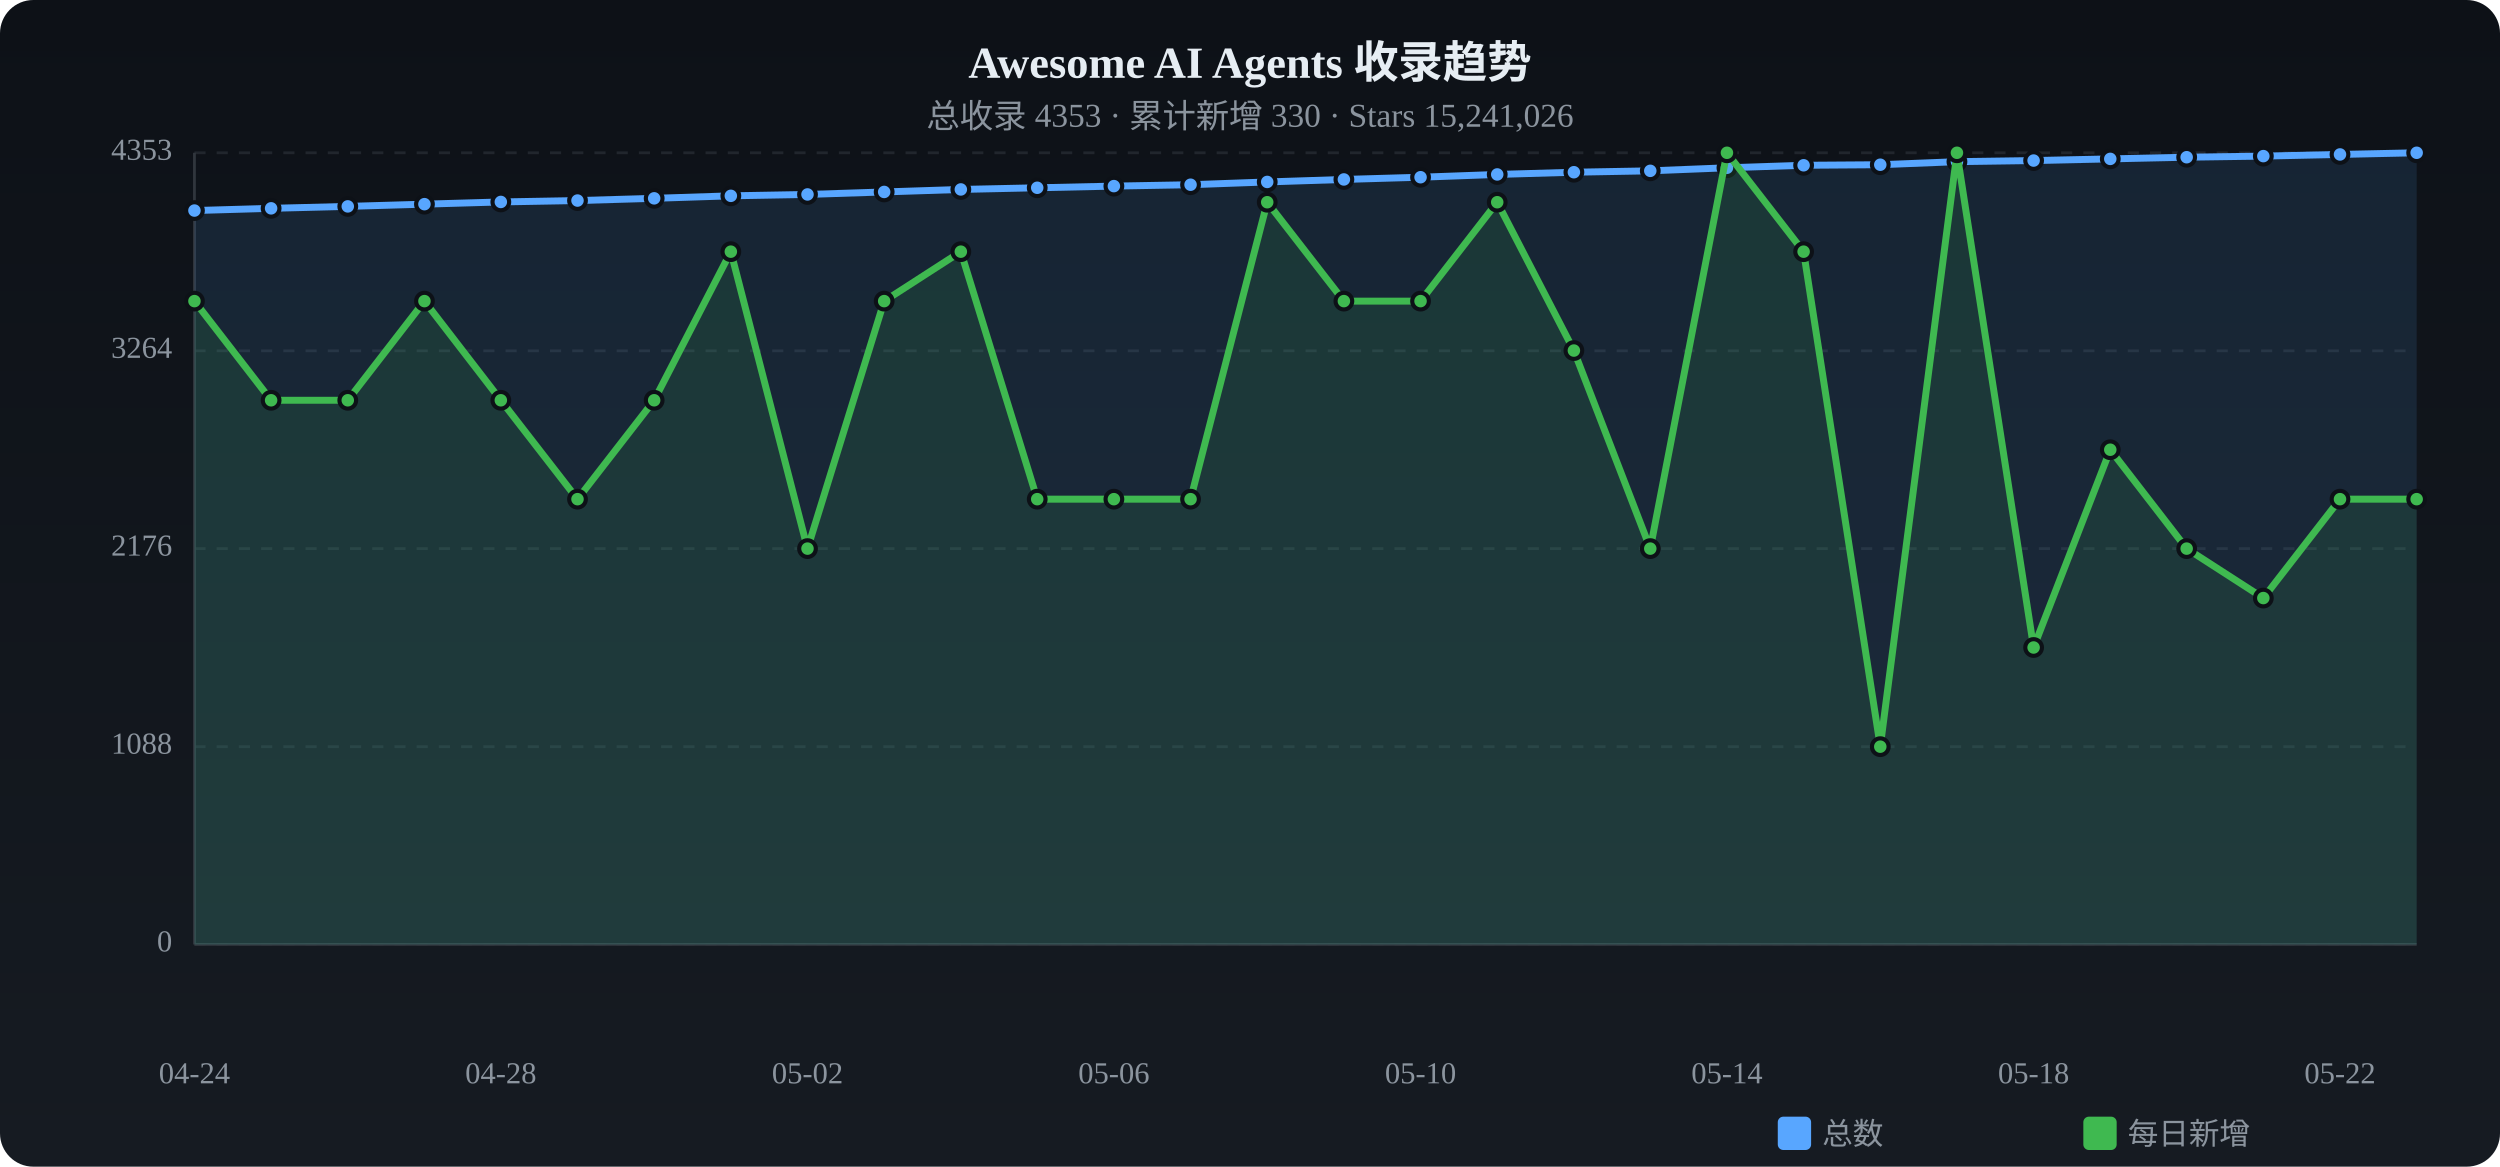
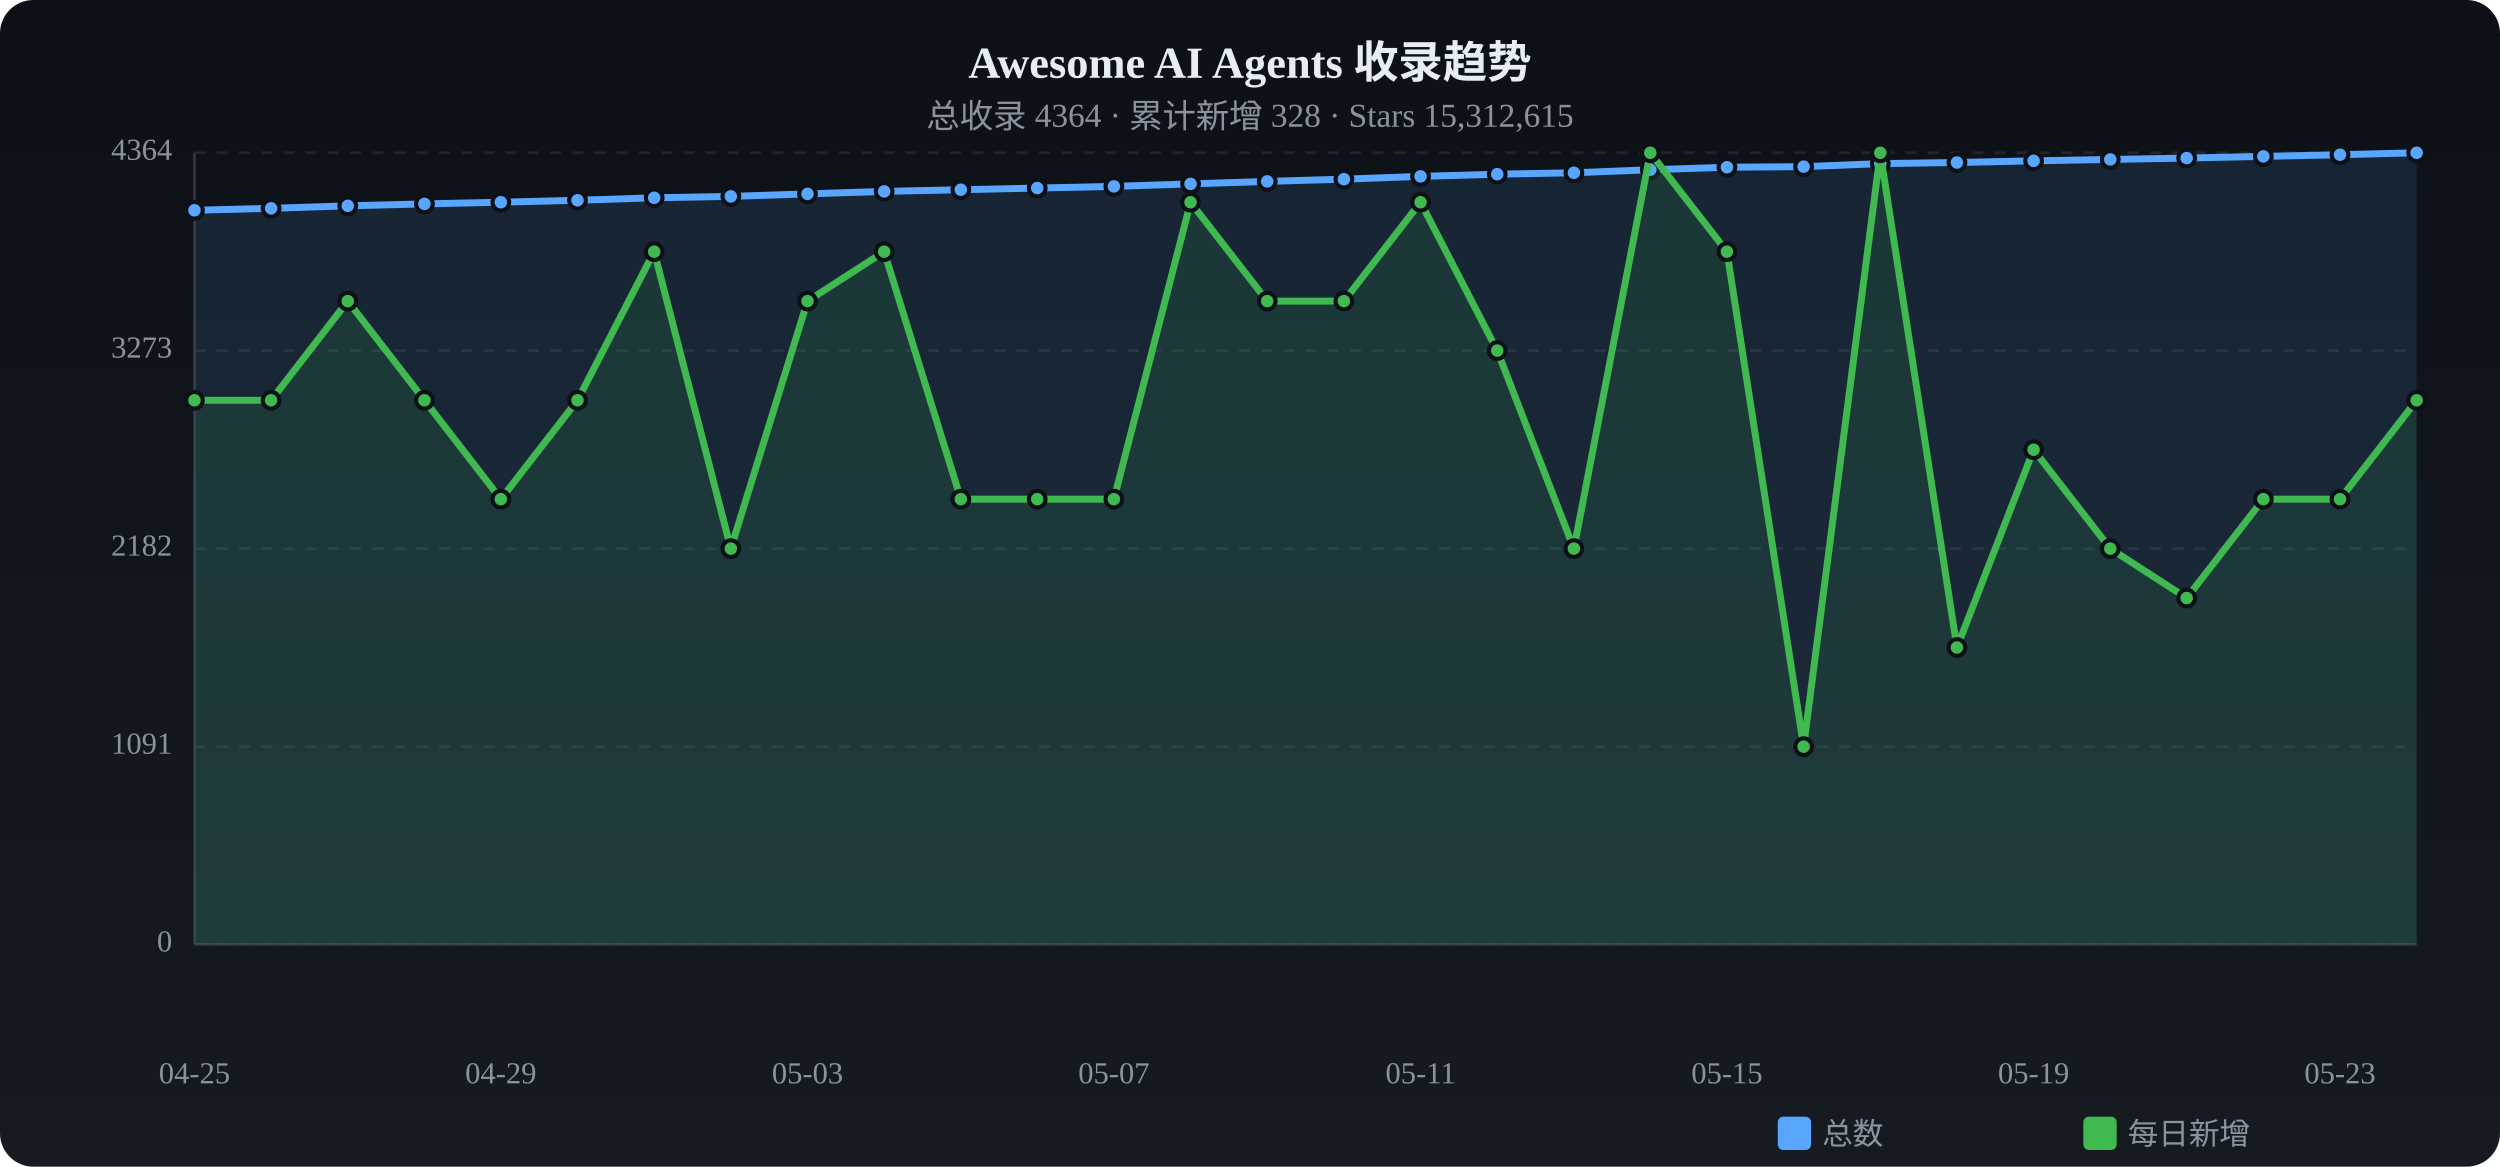
<svg xmlns="http://www.w3.org/2000/svg" viewBox="0 0 900 420" width="900" height="420">
  <defs>
    <linearGradient id="tbg" x1="0%" y1="0%" x2="0%" y2="100%">
      <stop offset="0%" stop-color="#0d1117" />
      <stop offset="100%" stop-color="#161b22" />
    </linearGradient>
  </defs>
  <rect width="900" height="420" rx="12" fill="url(#tbg)" />
  <text x="450.0" y="28" text-anchor="middle" fill="#e6edf3" font-size="16" font-weight="bold">Awesome AI Agents 收录趋势</text>
-   <text x="450.0" y="46" text-anchor="middle" fill="#8b949e" font-size="12">总收录 4353 · 累计新增 330 · Stars 15,241,026</text>
+   <text x="450.0" y="46" text-anchor="middle" fill="#8b949e" font-size="12">总收录 4364 · 累计新增 328 · Stars 15,312,615</text>
  <text x="62" y="340.0" text-anchor="end" fill="#8b949e" font-size="11" dominant-baseline="middle">0</text>
  <line x1="70" y1="340.0" x2="870" y2="340.0" stroke="#21262d" stroke-dasharray="4 4" />
-   <text x="62" y="268.8" text-anchor="end" fill="#8b949e" font-size="11" dominant-baseline="middle">1088</text>
+   <text x="62" y="268.8" text-anchor="end" fill="#8b949e" font-size="11" dominant-baseline="middle">1091</text>
  <line x1="70" y1="268.8" x2="870" y2="268.8" stroke="#21262d" stroke-dasharray="4 4" />
-   <text x="62" y="197.5" text-anchor="end" fill="#8b949e" font-size="11" dominant-baseline="middle">2176</text>
+   <text x="62" y="197.5" text-anchor="end" fill="#8b949e" font-size="11" dominant-baseline="middle">2182</text>
  <line x1="70" y1="197.5" x2="870" y2="197.5" stroke="#21262d" stroke-dasharray="4 4" />
-   <text x="62" y="126.3" text-anchor="end" fill="#8b949e" font-size="11" dominant-baseline="middle">3264</text>
-   <line x1="70" y1="126.3" x2="870" y2="126.3" stroke="#21262d" stroke-dasharray="4 4" />
-   <text x="62" y="55.0" text-anchor="end" fill="#8b949e" font-size="11" dominant-baseline="middle">4353</text>
+   <text x="62" y="126.2" text-anchor="end" fill="#8b949e" font-size="11" dominant-baseline="middle">3273</text>
+   <line x1="70" y1="126.2" x2="870" y2="126.2" stroke="#21262d" stroke-dasharray="4 4" />
+   <text x="62" y="55.0" text-anchor="end" fill="#8b949e" font-size="11" dominant-baseline="middle">4364</text>
  <line x1="70" y1="55.0" x2="870" y2="55.0" stroke="#21262d" stroke-dasharray="4 4" />
  <line x1="70" y1="55" x2="70" y2="340" stroke="#30363d" />
  <line x1="70" y1="340" x2="870" y2="340" stroke="#30363d" />
-   <path d="M70.0,75.8 L97.6,75.0 L125.2,74.3 L152.8,73.5 L180.3,72.7 L207.9,72.2 L235.5,71.4 L263.1,70.5 L290.7,70.0 L318.3,69.1 L345.9,68.2 L373.4,67.6 L401.0,67.0 L428.6,66.5 L456.2,65.5 L483.8,64.6 L511.4,63.8 L539.0,62.8 L566.6,62.0 L594.1,61.5 L621.7,60.4 L649.3,59.5 L676.9,59.3 L704.5,58.2 L732.1,57.8 L759.7,57.2 L787.2,56.6 L814.8,56.2 L842.4,55.6 L870.0,55.0 L870.0,340 L70.0,340 Z" fill="#58a6ff" opacity="0.12" />
-   <polyline points="70.0,75.8 97.6,75.0 125.2,74.3 152.8,73.5 180.3,72.7 207.9,72.2 235.5,71.4 263.1,70.5 290.7,70.0 318.3,69.1 345.9,68.2 373.4,67.6 401.0,67.0 428.6,66.5 456.2,65.5 483.8,64.6 511.4,63.8 539.0,62.8 566.6,62.0 594.1,61.5 621.7,60.4 649.3,59.5 676.9,59.3 704.5,58.2 732.1,57.8 759.7,57.2 787.2,56.6 814.8,56.2 842.4,55.6 870.0,55.0" fill="none" stroke="#58a6ff" stroke-width="2.5" stroke-linecap="round" stroke-linejoin="round" />
-   <circle cx="70.0" cy="75.8" r="3" fill="#58a6ff" stroke="#0d1117" stroke-width="1.5" />
+   <path d="M70.0,75.7 L97.6,75.0 L125.2,74.1 L152.8,73.4 L180.3,72.8 L207.9,72.1 L235.5,71.2 L263.1,70.7 L290.7,69.8 L318.3,68.9 L345.9,68.3 L373.4,67.7 L401.0,67.1 L428.6,66.2 L456.2,65.3 L483.8,64.5 L511.4,63.5 L539.0,62.7 L566.6,62.2 L594.1,61.1 L621.7,60.2 L649.3,60.0 L676.9,58.9 L704.5,58.5 L732.1,57.9 L759.7,57.4 L787.2,56.9 L814.8,56.3 L842.4,55.7 L870.0,55.0 L870.0,340 L70.0,340 Z" fill="#58a6ff" opacity="0.12" />
+   <polyline points="70.0,75.7 97.6,75.0 125.2,74.1 152.8,73.4 180.3,72.8 207.9,72.1 235.5,71.2 263.1,70.7 290.7,69.8 318.3,68.9 345.9,68.3 373.4,67.7 401.0,67.1 428.6,66.2 456.2,65.3 483.8,64.5 511.4,63.5 539.0,62.7 566.6,62.2 594.1,61.1 621.7,60.2 649.3,60.0 676.9,58.9 704.5,58.5 732.1,57.9 759.7,57.4 787.2,56.9 814.8,56.3 842.4,55.7 870.0,55.0" fill="none" stroke="#58a6ff" stroke-width="2.5" stroke-linecap="round" stroke-linejoin="round" />
+   <circle cx="70.0" cy="75.7" r="3" fill="#58a6ff" stroke="#0d1117" stroke-width="1.5" />
  <circle cx="97.6" cy="75.0" r="3" fill="#58a6ff" stroke="#0d1117" stroke-width="1.5" />
-   <circle cx="125.2" cy="74.3" r="3" fill="#58a6ff" stroke="#0d1117" stroke-width="1.5" />
-   <circle cx="152.8" cy="73.5" r="3" fill="#58a6ff" stroke="#0d1117" stroke-width="1.5" />
-   <circle cx="180.3" cy="72.7" r="3" fill="#58a6ff" stroke="#0d1117" stroke-width="1.5" />
-   <circle cx="207.9" cy="72.2" r="3" fill="#58a6ff" stroke="#0d1117" stroke-width="1.5" />
-   <circle cx="235.5" cy="71.4" r="3" fill="#58a6ff" stroke="#0d1117" stroke-width="1.5" />
-   <circle cx="263.1" cy="70.5" r="3" fill="#58a6ff" stroke="#0d1117" stroke-width="1.5" />
-   <circle cx="290.7" cy="70.0" r="3" fill="#58a6ff" stroke="#0d1117" stroke-width="1.5" />
-   <circle cx="318.3" cy="69.1" r="3" fill="#58a6ff" stroke="#0d1117" stroke-width="1.5" />
-   <circle cx="345.9" cy="68.2" r="3" fill="#58a6ff" stroke="#0d1117" stroke-width="1.5" />
-   <circle cx="373.4" cy="67.6" r="3" fill="#58a6ff" stroke="#0d1117" stroke-width="1.5" />
-   <circle cx="401.0" cy="67.0" r="3" fill="#58a6ff" stroke="#0d1117" stroke-width="1.5" />
-   <circle cx="428.6" cy="66.5" r="3" fill="#58a6ff" stroke="#0d1117" stroke-width="1.5" />
-   <circle cx="456.2" cy="65.5" r="3" fill="#58a6ff" stroke="#0d1117" stroke-width="1.5" />
-   <circle cx="483.8" cy="64.6" r="3" fill="#58a6ff" stroke="#0d1117" stroke-width="1.5" />
-   <circle cx="511.4" cy="63.8" r="3" fill="#58a6ff" stroke="#0d1117" stroke-width="1.5" />
-   <circle cx="539.0" cy="62.8" r="3" fill="#58a6ff" stroke="#0d1117" stroke-width="1.5" />
-   <circle cx="566.6" cy="62.0" r="3" fill="#58a6ff" stroke="#0d1117" stroke-width="1.5" />
-   <circle cx="594.1" cy="61.5" r="3" fill="#58a6ff" stroke="#0d1117" stroke-width="1.5" />
-   <circle cx="621.7" cy="60.4" r="3" fill="#58a6ff" stroke="#0d1117" stroke-width="1.5" />
-   <circle cx="649.3" cy="59.5" r="3" fill="#58a6ff" stroke="#0d1117" stroke-width="1.5" />
-   <circle cx="676.9" cy="59.3" r="3" fill="#58a6ff" stroke="#0d1117" stroke-width="1.5" />
-   <circle cx="704.5" cy="58.2" r="3" fill="#58a6ff" stroke="#0d1117" stroke-width="1.5" />
-   <circle cx="732.1" cy="57.8" r="3" fill="#58a6ff" stroke="#0d1117" stroke-width="1.5" />
-   <circle cx="759.7" cy="57.2" r="3" fill="#58a6ff" stroke="#0d1117" stroke-width="1.5" />
-   <circle cx="787.2" cy="56.6" r="3" fill="#58a6ff" stroke="#0d1117" stroke-width="1.5" />
-   <circle cx="814.8" cy="56.2" r="3" fill="#58a6ff" stroke="#0d1117" stroke-width="1.5" />
-   <circle cx="842.4" cy="55.6" r="3" fill="#58a6ff" stroke="#0d1117" stroke-width="1.5" />
+   <circle cx="125.2" cy="74.1" r="3" fill="#58a6ff" stroke="#0d1117" stroke-width="1.5" />
+   <circle cx="152.8" cy="73.4" r="3" fill="#58a6ff" stroke="#0d1117" stroke-width="1.5" />
+   <circle cx="180.3" cy="72.8" r="3" fill="#58a6ff" stroke="#0d1117" stroke-width="1.5" />
+   <circle cx="207.9" cy="72.1" r="3" fill="#58a6ff" stroke="#0d1117" stroke-width="1.5" />
+   <circle cx="235.5" cy="71.2" r="3" fill="#58a6ff" stroke="#0d1117" stroke-width="1.5" />
+   <circle cx="263.1" cy="70.7" r="3" fill="#58a6ff" stroke="#0d1117" stroke-width="1.5" />
+   <circle cx="290.7" cy="69.8" r="3" fill="#58a6ff" stroke="#0d1117" stroke-width="1.5" />
+   <circle cx="318.3" cy="68.9" r="3" fill="#58a6ff" stroke="#0d1117" stroke-width="1.5" />
+   <circle cx="345.9" cy="68.3" r="3" fill="#58a6ff" stroke="#0d1117" stroke-width="1.5" />
+   <circle cx="373.4" cy="67.7" r="3" fill="#58a6ff" stroke="#0d1117" stroke-width="1.5" />
+   <circle cx="401.0" cy="67.1" r="3" fill="#58a6ff" stroke="#0d1117" stroke-width="1.5" />
+   <circle cx="428.6" cy="66.2" r="3" fill="#58a6ff" stroke="#0d1117" stroke-width="1.5" />
+   <circle cx="456.2" cy="65.3" r="3" fill="#58a6ff" stroke="#0d1117" stroke-width="1.5" />
+   <circle cx="483.8" cy="64.5" r="3" fill="#58a6ff" stroke="#0d1117" stroke-width="1.5" />
+   <circle cx="511.4" cy="63.5" r="3" fill="#58a6ff" stroke="#0d1117" stroke-width="1.5" />
+   <circle cx="539.0" cy="62.7" r="3" fill="#58a6ff" stroke="#0d1117" stroke-width="1.5" />
+   <circle cx="566.6" cy="62.2" r="3" fill="#58a6ff" stroke="#0d1117" stroke-width="1.5" />
+   <circle cx="594.1" cy="61.1" r="3" fill="#58a6ff" stroke="#0d1117" stroke-width="1.5" />
+   <circle cx="621.7" cy="60.2" r="3" fill="#58a6ff" stroke="#0d1117" stroke-width="1.5" />
+   <circle cx="649.3" cy="60.0" r="3" fill="#58a6ff" stroke="#0d1117" stroke-width="1.5" />
+   <circle cx="676.9" cy="58.9" r="3" fill="#58a6ff" stroke="#0d1117" stroke-width="1.5" />
+   <circle cx="704.5" cy="58.5" r="3" fill="#58a6ff" stroke="#0d1117" stroke-width="1.5" />
+   <circle cx="732.1" cy="57.9" r="3" fill="#58a6ff" stroke="#0d1117" stroke-width="1.5" />
+   <circle cx="759.7" cy="57.4" r="3" fill="#58a6ff" stroke="#0d1117" stroke-width="1.5" />
+   <circle cx="787.2" cy="56.9" r="3" fill="#58a6ff" stroke="#0d1117" stroke-width="1.5" />
+   <circle cx="814.8" cy="56.3" r="3" fill="#58a6ff" stroke="#0d1117" stroke-width="1.5" />
+   <circle cx="842.4" cy="55.7" r="3" fill="#58a6ff" stroke="#0d1117" stroke-width="1.5" />
  <circle cx="870.0" cy="55.0" r="3" fill="#58a6ff" stroke="#0d1117" stroke-width="1.5" />
-   <path d="M70.0,108.4 L97.6,144.1 L125.2,144.1 L152.8,108.4 L180.3,144.1 L207.9,179.7 L235.5,144.1 L263.1,90.6 L290.7,197.5 L318.3,108.4 L345.9,90.6 L373.4,179.7 L401.0,179.7 L428.6,179.7 L456.2,72.8 L483.8,108.4 L511.4,108.4 L539.0,72.8 L566.6,126.2 L594.1,197.5 L621.7,55.0 L649.3,90.6 L676.9,268.8 L704.5,55.0 L732.1,233.1 L759.7,161.9 L787.2,197.5 L814.8,215.3 L842.4,179.7 L870.0,179.7 L870.0,340 L70.0,340 Z" fill="#3fb950" opacity="0.12" />
-   <polyline points="70.0,108.4 97.6,144.1 125.2,144.1 152.8,108.4 180.3,144.1 207.9,179.7 235.5,144.1 263.1,90.6 290.7,197.5 318.3,108.4 345.9,90.6 373.4,179.7 401.0,179.7 428.6,179.7 456.2,72.8 483.8,108.4 511.4,108.4 539.0,72.8 566.6,126.2 594.1,197.5 621.7,55.0 649.3,90.6 676.9,268.8 704.5,55.0 732.1,233.1 759.7,161.9 787.2,197.5 814.8,215.3 842.4,179.7 870.0,179.7" fill="none" stroke="#3fb950" stroke-width="2.5" stroke-linecap="round" stroke-linejoin="round" />
-   <circle cx="70.0" cy="108.4" r="3" fill="#3fb950" stroke="#0d1117" stroke-width="1.5" />
+   <path d="M70.0,144.1 L97.6,144.1 L125.2,108.4 L152.8,144.1 L180.3,179.7 L207.9,144.1 L235.5,90.6 L263.1,197.5 L290.7,108.4 L318.3,90.6 L345.9,179.7 L373.4,179.7 L401.0,179.7 L428.6,72.8 L456.2,108.4 L483.8,108.4 L511.4,72.8 L539.0,126.2 L566.6,197.5 L594.1,55.0 L621.7,90.6 L649.3,268.8 L676.9,55.0 L704.5,233.1 L732.1,161.9 L759.7,197.5 L787.2,215.3 L814.8,179.7 L842.4,179.7 L870.0,144.1 L870.0,340 L70.0,340 Z" fill="#3fb950" opacity="0.12" />
+   <polyline points="70.0,144.1 97.6,144.1 125.2,108.4 152.8,144.1 180.3,179.7 207.9,144.1 235.5,90.6 263.1,197.5 290.7,108.4 318.3,90.6 345.9,179.7 373.4,179.7 401.0,179.7 428.6,72.8 456.2,108.4 483.8,108.4 511.4,72.8 539.0,126.2 566.6,197.5 594.1,55.0 621.7,90.6 649.3,268.8 676.9,55.0 704.5,233.1 732.1,161.9 759.7,197.5 787.2,215.3 814.8,179.7 842.4,179.7 870.0,144.1" fill="none" stroke="#3fb950" stroke-width="2.5" stroke-linecap="round" stroke-linejoin="round" />
+   <circle cx="70.0" cy="144.1" r="3" fill="#3fb950" stroke="#0d1117" stroke-width="1.5" />
  <circle cx="97.6" cy="144.1" r="3" fill="#3fb950" stroke="#0d1117" stroke-width="1.5" />
-   <circle cx="125.2" cy="144.1" r="3" fill="#3fb950" stroke="#0d1117" stroke-width="1.5" />
-   <circle cx="152.8" cy="108.4" r="3" fill="#3fb950" stroke="#0d1117" stroke-width="1.5" />
-   <circle cx="180.3" cy="144.1" r="3" fill="#3fb950" stroke="#0d1117" stroke-width="1.5" />
-   <circle cx="207.9" cy="179.7" r="3" fill="#3fb950" stroke="#0d1117" stroke-width="1.5" />
-   <circle cx="235.5" cy="144.1" r="3" fill="#3fb950" stroke="#0d1117" stroke-width="1.5" />
-   <circle cx="263.1" cy="90.6" r="3" fill="#3fb950" stroke="#0d1117" stroke-width="1.5" />
-   <circle cx="290.7" cy="197.5" r="3" fill="#3fb950" stroke="#0d1117" stroke-width="1.5" />
-   <circle cx="318.3" cy="108.4" r="3" fill="#3fb950" stroke="#0d1117" stroke-width="1.5" />
-   <circle cx="345.9" cy="90.6" r="3" fill="#3fb950" stroke="#0d1117" stroke-width="1.5" />
+   <circle cx="125.2" cy="108.4" r="3" fill="#3fb950" stroke="#0d1117" stroke-width="1.5" />
+   <circle cx="152.8" cy="144.1" r="3" fill="#3fb950" stroke="#0d1117" stroke-width="1.5" />
+   <circle cx="180.3" cy="179.7" r="3" fill="#3fb950" stroke="#0d1117" stroke-width="1.5" />
+   <circle cx="207.9" cy="144.1" r="3" fill="#3fb950" stroke="#0d1117" stroke-width="1.5" />
+   <circle cx="235.5" cy="90.6" r="3" fill="#3fb950" stroke="#0d1117" stroke-width="1.5" />
+   <circle cx="263.1" cy="197.5" r="3" fill="#3fb950" stroke="#0d1117" stroke-width="1.5" />
+   <circle cx="290.7" cy="108.4" r="3" fill="#3fb950" stroke="#0d1117" stroke-width="1.5" />
+   <circle cx="318.3" cy="90.6" r="3" fill="#3fb950" stroke="#0d1117" stroke-width="1.5" />
+   <circle cx="345.9" cy="179.7" r="3" fill="#3fb950" stroke="#0d1117" stroke-width="1.5" />
  <circle cx="373.4" cy="179.7" r="3" fill="#3fb950" stroke="#0d1117" stroke-width="1.5" />
  <circle cx="401.0" cy="179.7" r="3" fill="#3fb950" stroke="#0d1117" stroke-width="1.5" />
-   <circle cx="428.6" cy="179.7" r="3" fill="#3fb950" stroke="#0d1117" stroke-width="1.5" />
-   <circle cx="456.2" cy="72.8" r="3" fill="#3fb950" stroke="#0d1117" stroke-width="1.5" />
+   <circle cx="428.6" cy="72.8" r="3" fill="#3fb950" stroke="#0d1117" stroke-width="1.5" />
+   <circle cx="456.2" cy="108.4" r="3" fill="#3fb950" stroke="#0d1117" stroke-width="1.5" />
  <circle cx="483.8" cy="108.4" r="3" fill="#3fb950" stroke="#0d1117" stroke-width="1.5" />
-   <circle cx="511.4" cy="108.4" r="3" fill="#3fb950" stroke="#0d1117" stroke-width="1.5" />
-   <circle cx="539.0" cy="72.8" r="3" fill="#3fb950" stroke="#0d1117" stroke-width="1.5" />
-   <circle cx="566.6" cy="126.2" r="3" fill="#3fb950" stroke="#0d1117" stroke-width="1.5" />
-   <circle cx="594.1" cy="197.5" r="3" fill="#3fb950" stroke="#0d1117" stroke-width="1.5" />
-   <circle cx="621.7" cy="55.0" r="3" fill="#3fb950" stroke="#0d1117" stroke-width="1.5" />
-   <circle cx="649.3" cy="90.6" r="3" fill="#3fb950" stroke="#0d1117" stroke-width="1.5" />
-   <circle cx="676.9" cy="268.8" r="3" fill="#3fb950" stroke="#0d1117" stroke-width="1.5" />
-   <circle cx="704.5" cy="55.0" r="3" fill="#3fb950" stroke="#0d1117" stroke-width="1.5" />
-   <circle cx="732.1" cy="233.1" r="3" fill="#3fb950" stroke="#0d1117" stroke-width="1.5" />
-   <circle cx="759.7" cy="161.9" r="3" fill="#3fb950" stroke="#0d1117" stroke-width="1.5" />
-   <circle cx="787.2" cy="197.5" r="3" fill="#3fb950" stroke="#0d1117" stroke-width="1.5" />
-   <circle cx="814.8" cy="215.3" r="3" fill="#3fb950" stroke="#0d1117" stroke-width="1.5" />
+   <circle cx="511.4" cy="72.8" r="3" fill="#3fb950" stroke="#0d1117" stroke-width="1.5" />
+   <circle cx="539.0" cy="126.2" r="3" fill="#3fb950" stroke="#0d1117" stroke-width="1.5" />
+   <circle cx="566.6" cy="197.5" r="3" fill="#3fb950" stroke="#0d1117" stroke-width="1.5" />
+   <circle cx="594.1" cy="55.0" r="3" fill="#3fb950" stroke="#0d1117" stroke-width="1.5" />
+   <circle cx="621.7" cy="90.6" r="3" fill="#3fb950" stroke="#0d1117" stroke-width="1.5" />
+   <circle cx="649.3" cy="268.8" r="3" fill="#3fb950" stroke="#0d1117" stroke-width="1.5" />
+   <circle cx="676.9" cy="55.0" r="3" fill="#3fb950" stroke="#0d1117" stroke-width="1.5" />
+   <circle cx="704.5" cy="233.1" r="3" fill="#3fb950" stroke="#0d1117" stroke-width="1.5" />
+   <circle cx="732.1" cy="161.9" r="3" fill="#3fb950" stroke="#0d1117" stroke-width="1.5" />
+   <circle cx="759.7" cy="197.5" r="3" fill="#3fb950" stroke="#0d1117" stroke-width="1.5" />
+   <circle cx="787.2" cy="215.3" r="3" fill="#3fb950" stroke="#0d1117" stroke-width="1.5" />
+   <circle cx="814.8" cy="179.7" r="3" fill="#3fb950" stroke="#0d1117" stroke-width="1.5" />
  <circle cx="842.4" cy="179.7" r="3" fill="#3fb950" stroke="#0d1117" stroke-width="1.5" />
-   <circle cx="870.0" cy="179.7" r="3" fill="#3fb950" stroke="#0d1117" stroke-width="1.5" />
-   <text x="70.0" y="390" text-anchor="middle" fill="#8b949e" font-size="11">04-24</text>
-   <text x="180.3" y="390" text-anchor="middle" fill="#8b949e" font-size="11">04-28</text>
-   <text x="290.7" y="390" text-anchor="middle" fill="#8b949e" font-size="11">05-02</text>
-   <text x="401.0" y="390" text-anchor="middle" fill="#8b949e" font-size="11">05-06</text>
-   <text x="511.4" y="390" text-anchor="middle" fill="#8b949e" font-size="11">05-10</text>
-   <text x="621.7" y="390" text-anchor="middle" fill="#8b949e" font-size="11">05-14</text>
-   <text x="732.1" y="390" text-anchor="middle" fill="#8b949e" font-size="11">05-18</text>
-   <text x="842.4" y="390" text-anchor="middle" fill="#8b949e" font-size="11">05-22</text>
+   <circle cx="870.0" cy="144.1" r="3" fill="#3fb950" stroke="#0d1117" stroke-width="1.5" />
+   <text x="70.0" y="390" text-anchor="middle" fill="#8b949e" font-size="11">04-25</text>
+   <text x="180.3" y="390" text-anchor="middle" fill="#8b949e" font-size="11">04-29</text>
+   <text x="290.7" y="390" text-anchor="middle" fill="#8b949e" font-size="11">05-03</text>
+   <text x="401.0" y="390" text-anchor="middle" fill="#8b949e" font-size="11">05-07</text>
+   <text x="511.4" y="390" text-anchor="middle" fill="#8b949e" font-size="11">05-11</text>
+   <text x="621.7" y="390" text-anchor="middle" fill="#8b949e" font-size="11">05-15</text>
+   <text x="732.1" y="390" text-anchor="middle" fill="#8b949e" font-size="11">05-19</text>
+   <text x="842.4" y="390" text-anchor="middle" fill="#8b949e" font-size="11">05-23</text>
  <rect x="640" y="402" width="12" height="12" rx="2" fill="#58a6ff" />
  <text x="656" y="412" fill="#8b949e" font-size="11">总数</text>
  <rect x="750" y="402" width="12" height="12" rx="2" fill="#3fb950" />
  <text x="766" y="412" fill="#8b949e" font-size="11">每日新增</text>
</svg>
